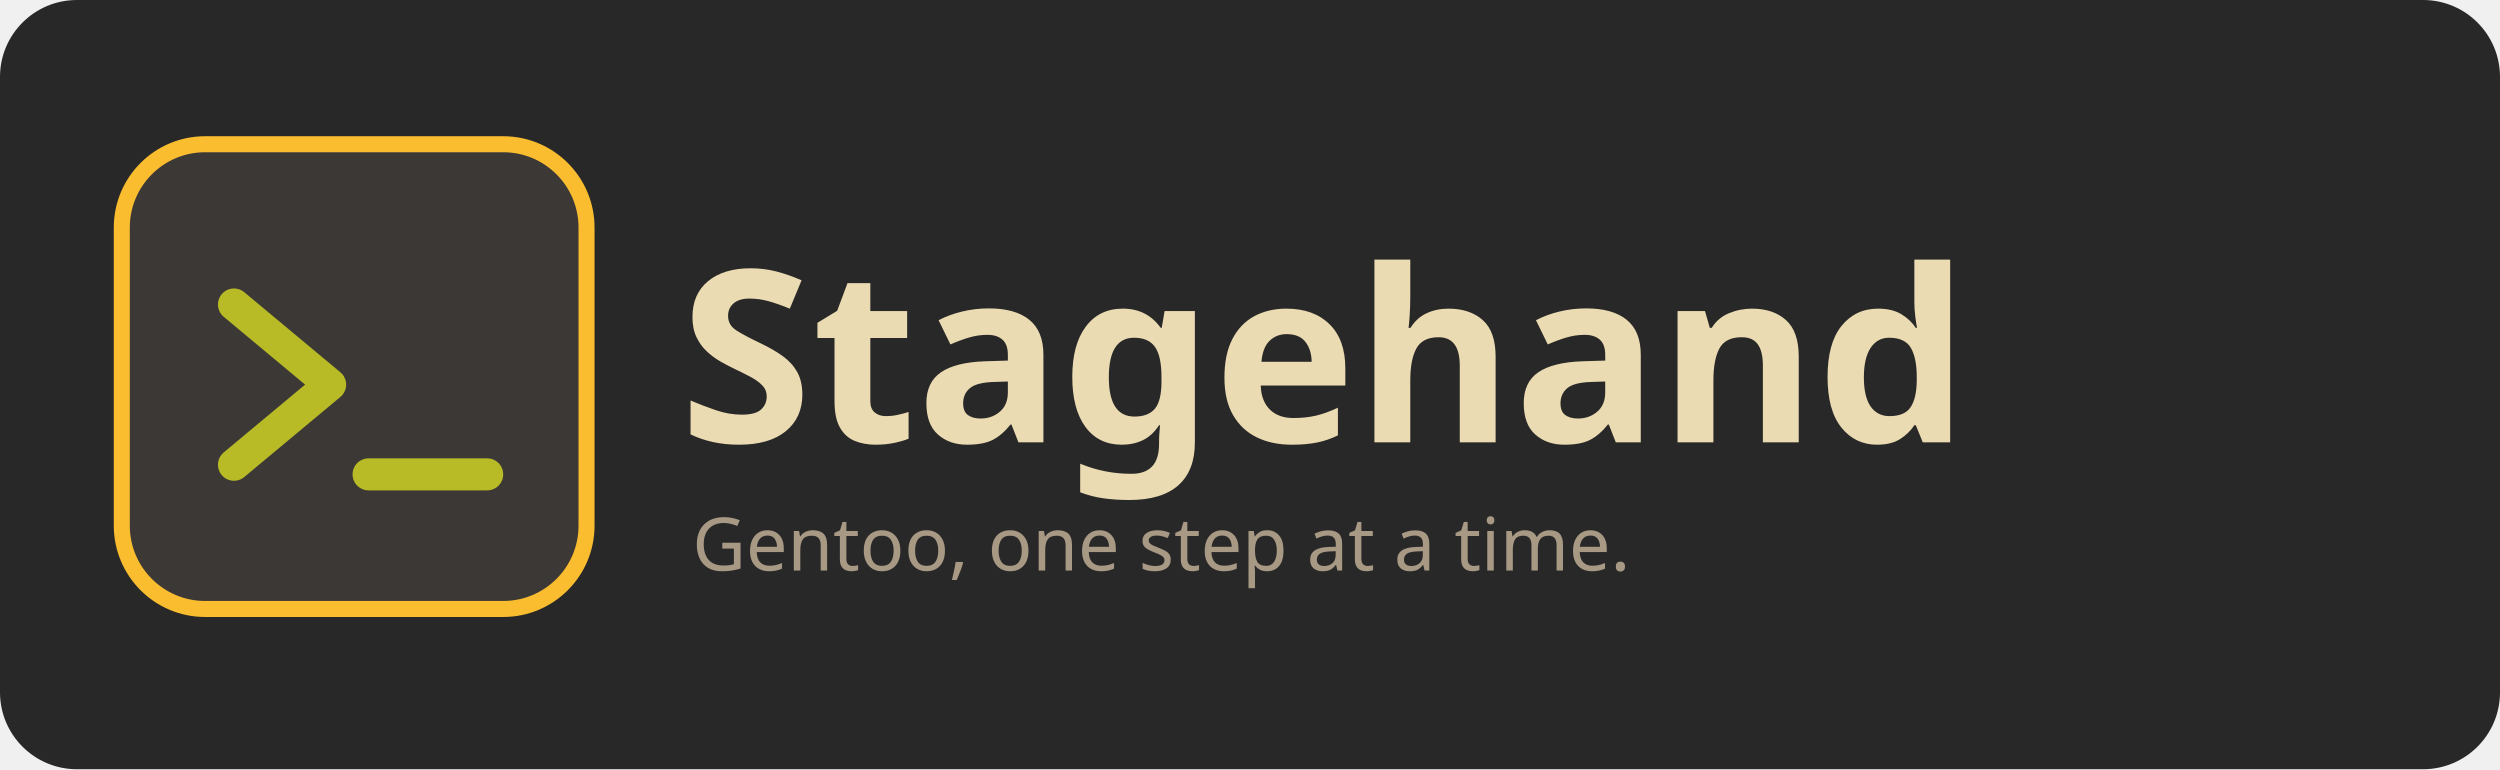
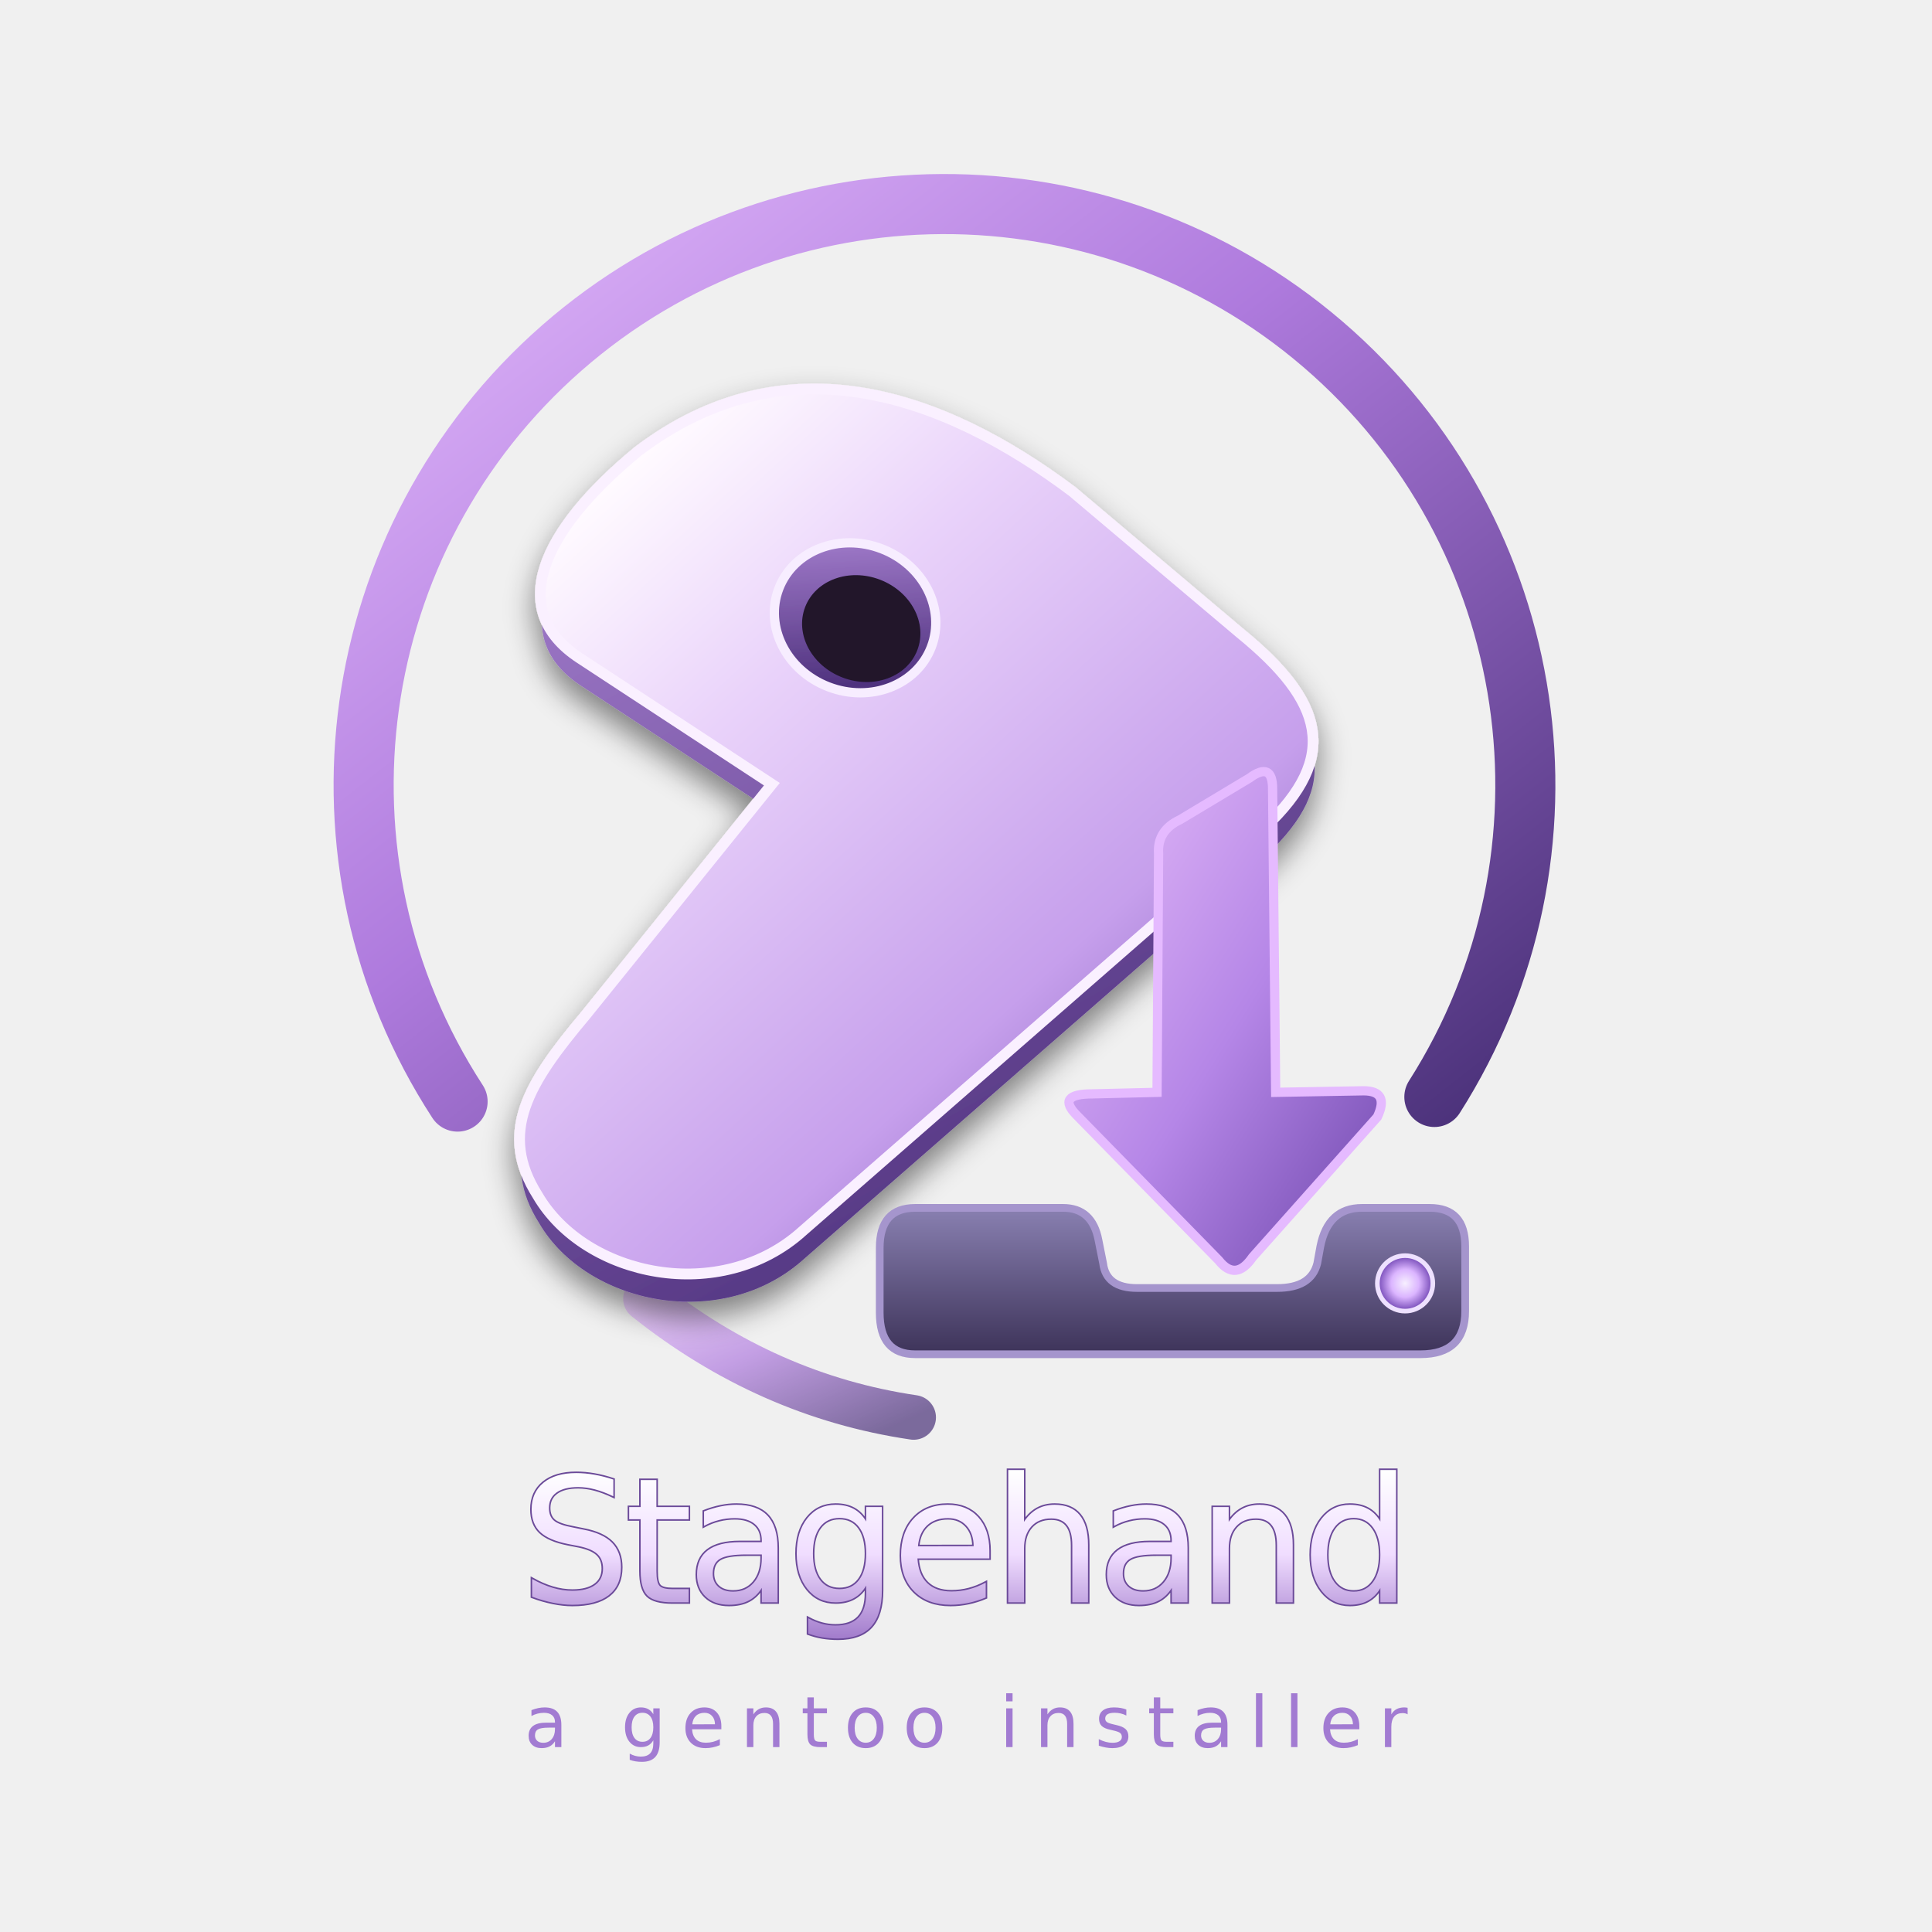
- <svg xmlns="http://www.w3.org/2000/svg" width="780" height="240" viewBox="0 0 780 240" role="img" aria-label="Stagehand">
-   <rect width="780" height="240" rx="24" fill="#282828" />
-   <rect x="38" y="45" width="145" height="145" rx="26" fill="#3c3836" stroke="#fabd2f" stroke-width="5" />
-   <path d="M73 95l30 25-30 25M115 148h37" fill="none" stroke="#b8bb26" stroke-linecap="round" stroke-linejoin="round" stroke-width="10" />
-   <text x="212" y="138" font-family="system-ui, sans-serif" font-size="75" font-weight="700" fill="#ebdbb2">Stagehand</text>
-   <text x="216" y="178" font-family="system-ui, sans-serif" font-size="23" fill="#a89984">Gentoo, one step at a time.</text>
+ <svg xmlns="http://www.w3.org/2000/svg" width="1254" height="1254" viewBox="0 0 1254 1254" role="img" aria-label="Stagehand — a gentoo installer">
+   <defs>
+     <linearGradient id="ring" x1="0" y1="0" x2="1" y2="1">
+       <stop stop-color="#e3bafc" />
+       <stop offset=".44" stop-color="#ae7add" />
+       <stop offset="1" stop-color="#493078" />
+     </linearGradient>
+     <linearGradient id="face" x1=".15" y1=".08" x2=".82" y2=".9">
+       <stop stop-color="#fffaff" />
+       <stop offset=".28" stop-color="#e9d2fa" />
+       <stop offset=".73" stop-color="#c69fec" />
+       <stop offset="1" stop-color="#8562bc" />
+     </linearGradient>
+     <linearGradient id="edge" x1="0" y1="0" x2=".5" y2="1">
+       <stop stop-color="#ab84d4" />
+       <stop offset="1" stop-color="#4f327e" />
+     </linearGradient>
+     <linearGradient id="arrow" x1="0" y1="0" x2="1" y2="1">
+       <stop stop-color="#e7bef9" />
+       <stop offset=".52" stop-color="#b586e7" />
+       <stop offset="1" stop-color="#6d46ab" />
+     </linearGradient>
+     <linearGradient id="tray" x1="0" y1="0" x2="0" y2="1">
+       <stop stop-color="#8980b1" />
+       <stop offset="1" stop-color="#3d3359" />
+     </linearGradient>
+     <linearGradient id="words" x1="0" y1="0" x2="0" y2="1">
+       <stop stop-color="#ffffff" />
+       <stop offset=".5" stop-color="#f0ddff" />
+       <stop offset="1" stop-color="#a27ccc" />
+     </linearGradient>
+     <radialGradient id="led">
+       <stop stop-color="#f7efff" />
+       <stop offset=".5" stop-color="#dbb5ff" />
+       <stop offset="1" stop-color="#7145b4" />
+     </radialGradient>
+     <filter id="shadow" x="-.2" y="-.2" width="1.4" height="1.5">
+       <feGaussianBlur in="SourceAlpha" stdDeviation="10" result="s" />
+       <feOffset dx="0" dy="10" result="t" />
+       <feComponentTransfer>
+         <feFuncA type="linear" slope=".48" />
+       </feComponentTransfer>
+       <feMerge>
+         <feMergeNode />
+         <feMergeNode in="SourceGraphic" />
+       </feMerge>
+     </filter>
+     <mask id="hole">
+       <rect width="1254" height="1254" fill="white" />
+       <ellipse cx="555" cy="401" rx="53" ry="48" transform="rotate(21 555 401)" fill="black" />
+     </mask>
+   </defs>
+   <path d="M 297 715 A 377 377 0 1 1 931 712" fill="none" stroke="url(#ring)" stroke-width="39" stroke-linecap="round" />
+   <path d="M 419 843 Q 498 906 593 920" fill="none" stroke="url(#ring)" stroke-width="29" stroke-linecap="round" opacity=".7" />
+   <g filter="url(#shadow)">
+     <path d="M 414 293 C 510 220 612 256 696 319 L 805 411 C 859 455 870 491 821 537 L 521 799 C 468 847 380 829 349 776 C 323 735 343 703 380 659 L 501 509 L 376 427 C 329 396 351 345 414 293Z" fill="url(#edge)" transform="translate(1 18)" />
+     <path d="M 414 293 C 510 220 612 256 696 319 L 805 411 C 859 455 870 491 821 537 L 521 799 C 468 847 380 829 349 776 C 323 735 343 703 380 659 L 501 509 L 376 427 C 329 396 351 345 414 293Z" fill="url(#face)" stroke="#faf0ff" stroke-width="7" mask="url(#hole)" />
+     <ellipse cx="555" cy="401" rx="53" ry="48" transform="rotate(21 555 401)" fill="url(#edge)" stroke="#f7edff" stroke-width="6" />
+     <ellipse cx="559" cy="408" rx="39" ry="34" transform="rotate(21 559 408)" fill="#21152c" />
+   </g>
+   <path d="M 752 554 Q 751 539 766 532 L 811 505 Q 826 494 826 512 L 828 709 L 885 708 Q 902 708 894 725 L 813 816 Q 802 832 791 818 L 699 724 Q 685 710 709 710 L 751 709Z" fill="url(#arrow)" stroke="#e5baff" stroke-width="6" />
+   <path d="M 594 784 H 690 Q 709 784 713 805 L 716 820 Q 718 836 738 836 H 829 Q 851 836 855 820 L 857 809 Q 862 784 884 784 H 928 Q 951 784 951 809 V 851 Q 951 879 922 879 H 594 Q 571 879 571 852 V 810 Q 571 784 594 784Z" fill="url(#tray)" stroke="#a595cd" stroke-width="5" />
+   <circle cx="912" cy="833" r="18" fill="url(#led)" stroke="#eee1ff" stroke-width="3" />
+   <text x="627" y="1040" text-anchor="middle" font-family="DejaVu Sans,Arial,sans-serif" font-size="113" font-weight="500" letter-spacing="-4" fill="url(#words)" stroke="#6b4a99" stroke-width="2" paint-order="stroke">Stagehand</text>
+   <text x="627" y="1134" text-anchor="middle" font-family="DejaVu Sans,Arial,sans-serif" font-size="46" font-weight="500" letter-spacing="10" fill="#a27bd2">a gentoo installer</text>
</svg>
